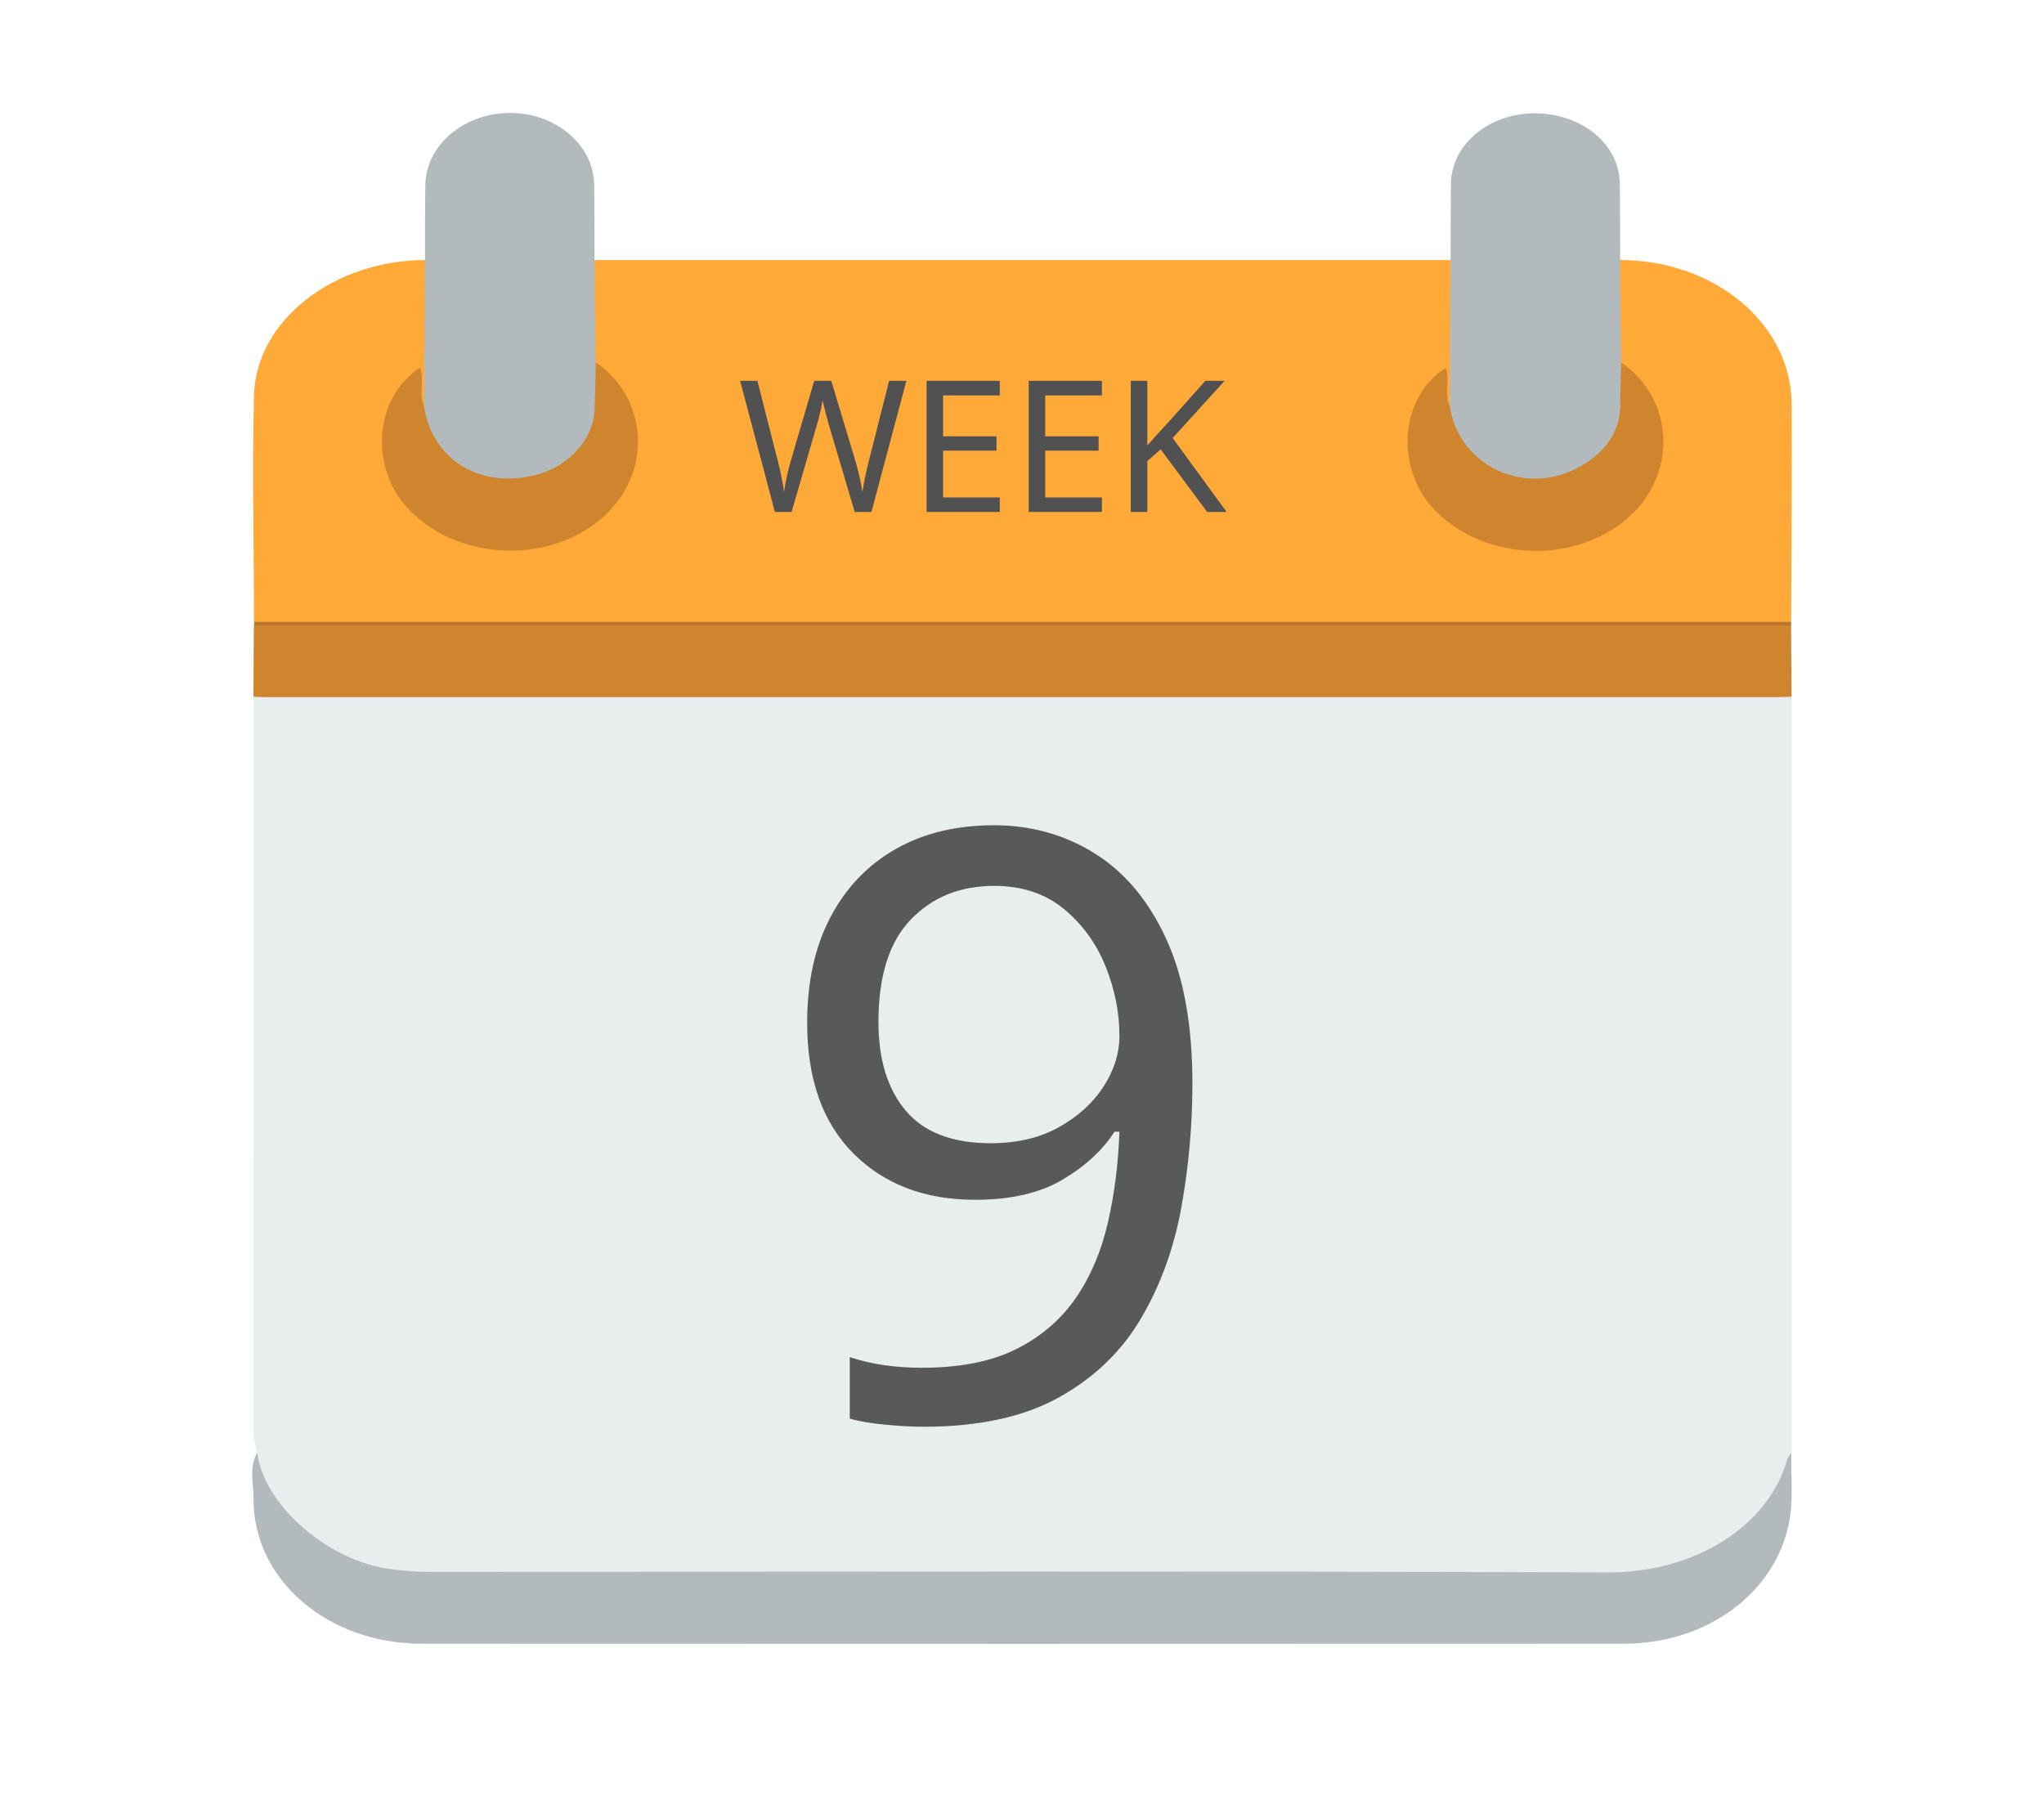
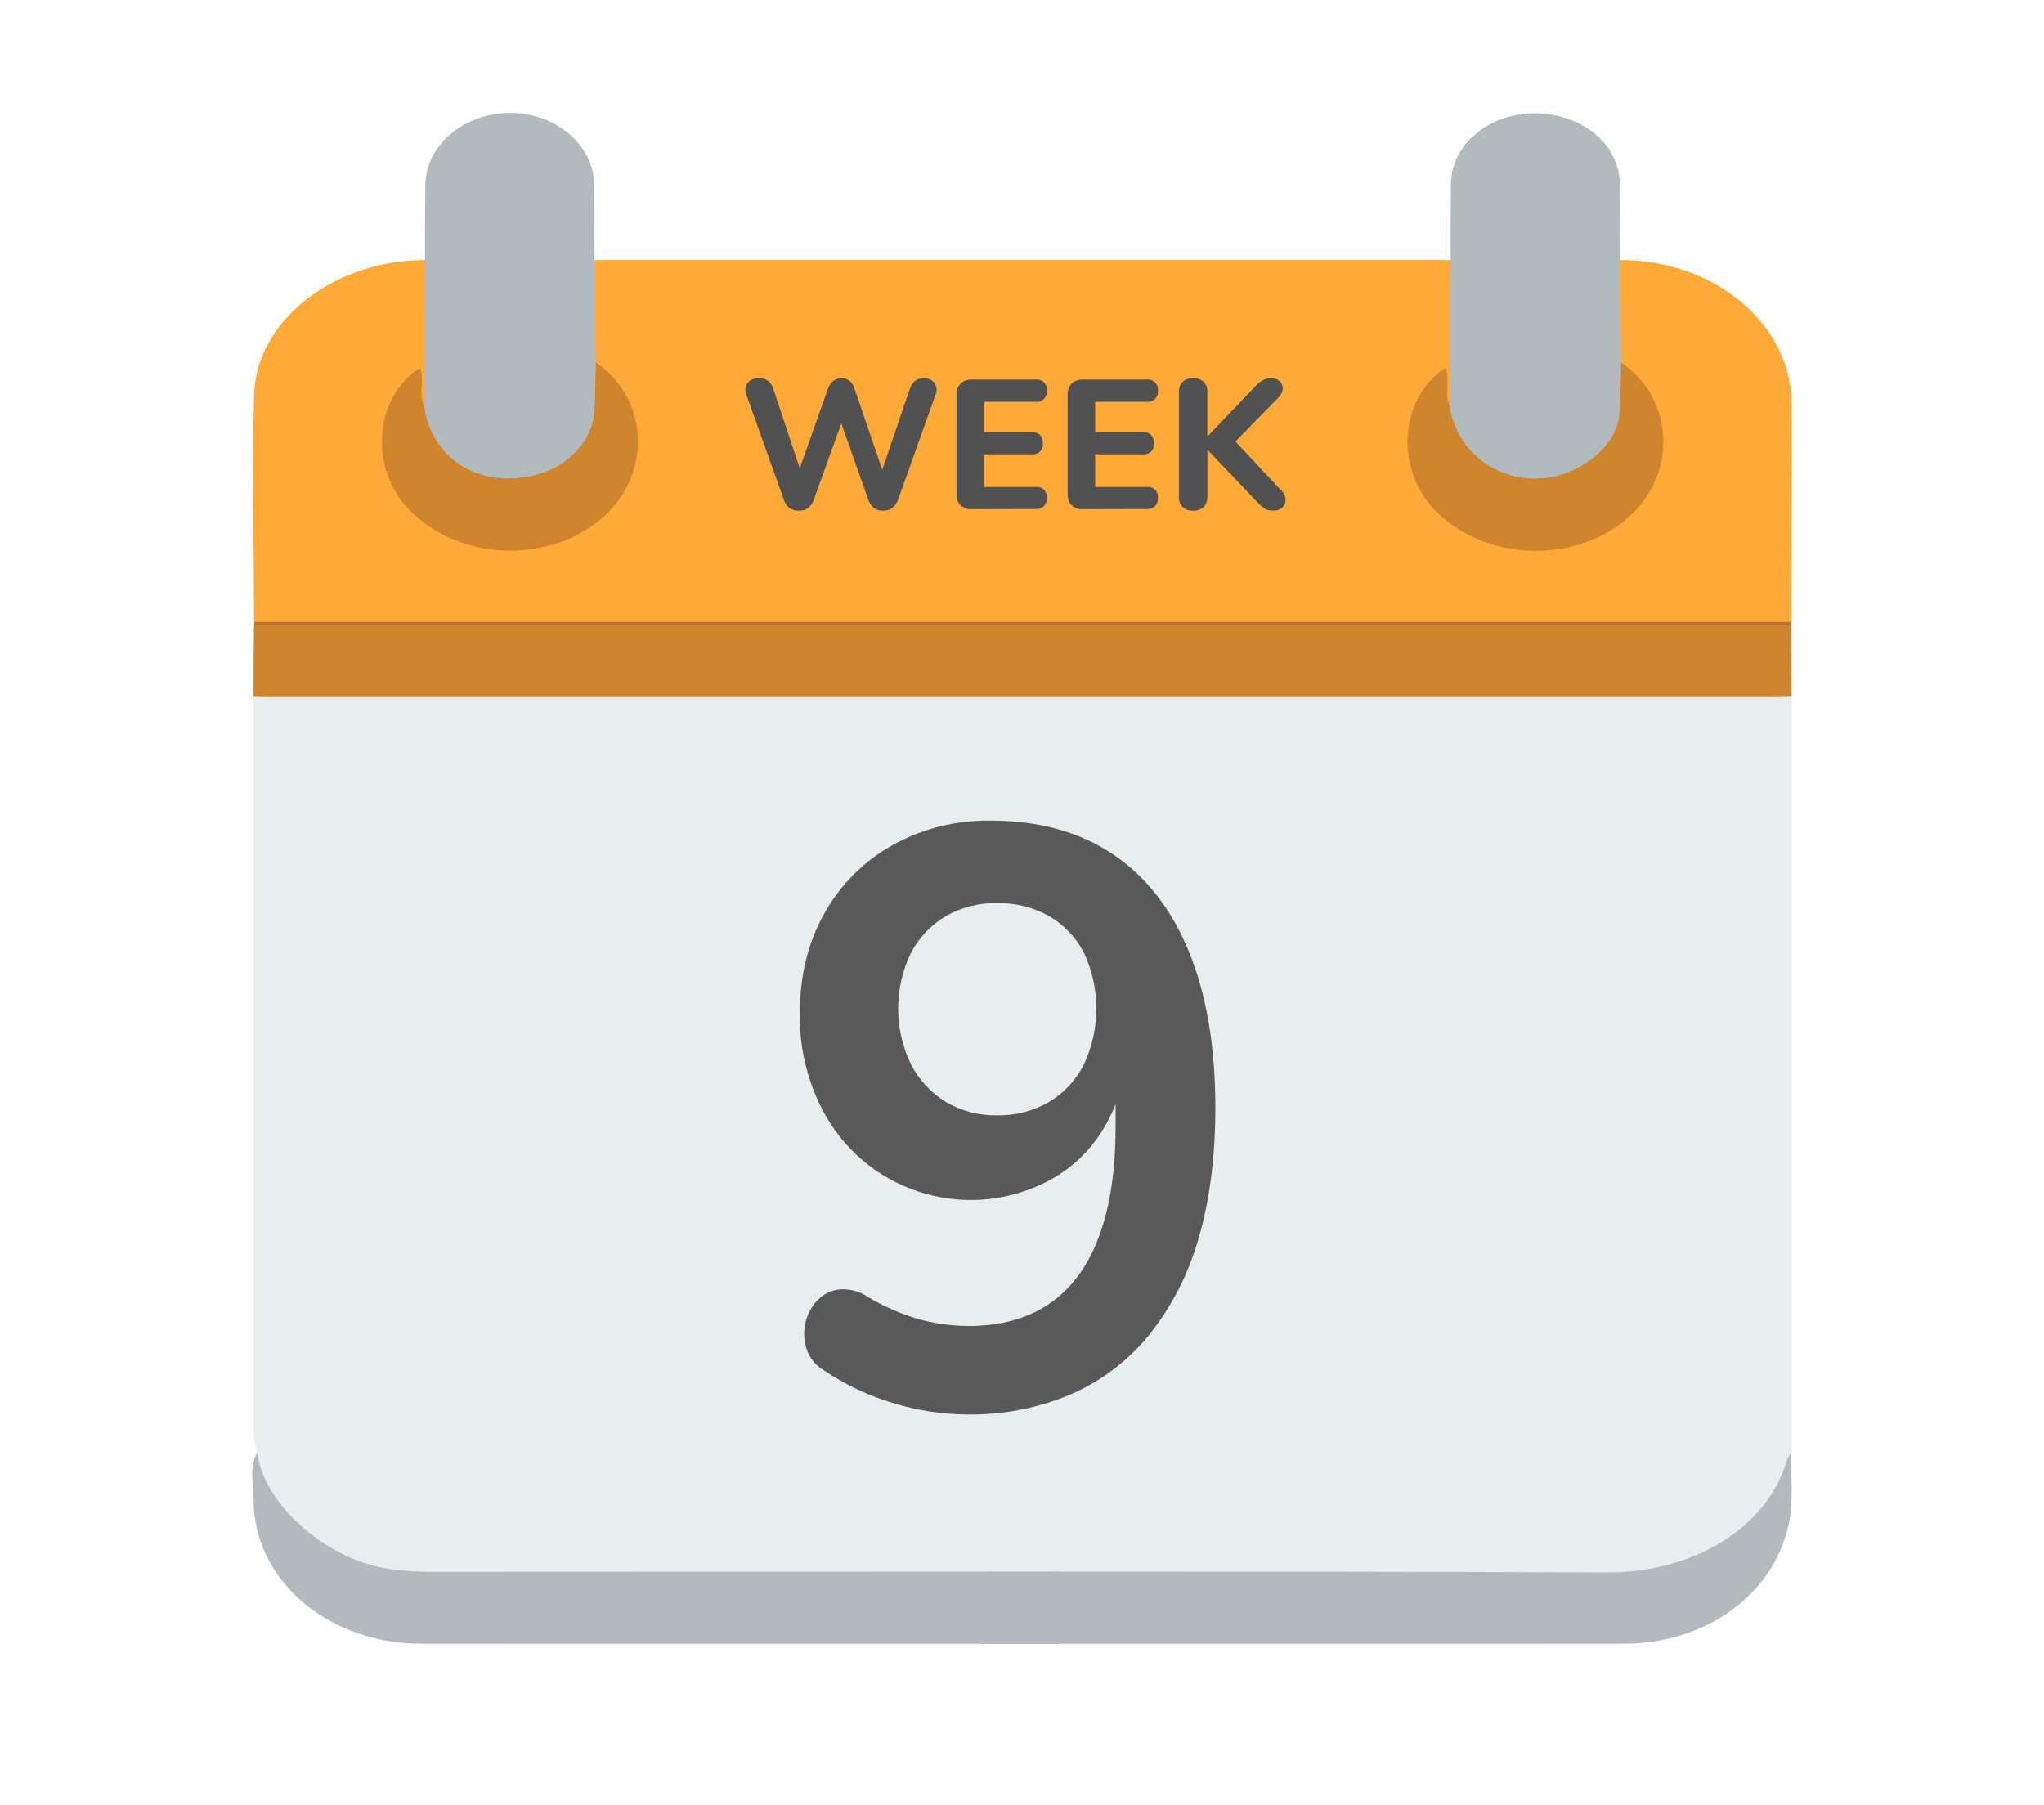
<svg xmlns="http://www.w3.org/2000/svg" viewBox="0 0 512 452.12">
  <defs>
-     <style>.cls-1{fill:#e8edee;}.cls-2{fill:#ffa939;}.cls-3{fill:#b3babe;}.cls-4{fill:#ce852e;}.cls-5{fill:#ba752b;}.cls-6{font-size:46px;fill:#515151;}.cls-6,.cls-7{font-family:ArialRoundedMTBold, Arial Rounded MT Bold;}.cls-7{font-size:205.31px;fill:#595959;}</style>
+     <style>.a{fill:#e8edee;}.b{fill:#ffa939;}.c{fill:#b3babe;}.d{fill:#ce852e;}.e{fill:#ba752b;}.f{fill:#515151;}.g{fill:#595959;}</style>
  </defs>
-   <g id="Layer_18" data-name="Layer 18">
-     <path class="cls-1" d="M64.45,363.9a22.54,22.54,0,0,1-1-7.15q.1-91.1.1-182.2c2.78-1.86,6.07-1.27,9.18-1.28q80.94,0,161.89,0,102.48,0,205,0c3.11,0,6.4-.58,9.19,1.28l0,189.39c-5.19,20.22-21.1,31.12-45.5,31.13q-147.92,0-295.82,0c-19.27,0-33-7.85-41.47-22.5C64.4,369.85,63.45,367,64.45,363.9Z" />
-     <path class="cls-2" d="M405.83,65.15c23.64,0,42.83,15.95,42.95,36,.12,18.2-.07,36.4-.12,54.61-2.59,1.91-5.75,1.2-8.67,1.2q-140.7.06-281.41,0-43.64,0-87.28,0c-2.61,0-5.41.55-7.67-1.21,0-18.91-.52-37.83,0-56.73S83.8,65.19,106.45,65.15a3.33,3.33,0,0,1,1.59,3c.08,10.83.71,21.65-.33,32.46-1.31,2.36-2.27,1.49-3-.29s.09-3.65-.73-5.43c-6.32,4.72-9.94,17.23-4.07,27s15.39,15.1,28.63,14.83c12.8-.26,22-5.58,27.19-15.32,5.27-10,3.32-19.45-5-27.85-1.19-1.19-2.56-2.26-3-3.87-.84-7-.38-14.09-.31-21.13a3.67,3.67,0,0,1,1.61-3.4H363.36a3.35,3.35,0,0,1,1.58,3c.09,10.82.72,21.65-.32,32.46-1.31,2.36-2.27,1.49-3-.29s.09-3.65-.73-5.43c-6.32,4.72-9.94,17.23-4.07,27s15.38,15.1,28.62,14.83c12.81-.26,22-5.58,27.2-15.32,5.27-10,3.32-19.45-5.05-27.85-1.19-1.19-2.56-2.26-3-3.87-.84-7-.38-14.09-.31-21.13A3.68,3.68,0,0,1,405.83,65.15Z" />
-     <path class="cls-3" d="M64.45,363.9c1.42,12.59,16.78,26.43,32.08,29a71.88,71.88,0,0,0,11.91.89c98.06,0,196.13-.22,294.19.14,21.78.08,40.25-11.44,45-28.17a8.14,8.14,0,0,1,1.09-1.81c-.18,6.11.64,12.21-.75,18.32-3.93,17.3-20.7,29.52-41.31,29.53q-150.48.07-301,0c-23.58,0-42.2-16-42.15-36.22C63.56,371.7,62.27,367.68,64.45,363.9Z" />
-     <path class="cls-4" d="M448.77,174.55c-1.17,0-2.34.1-3.51.1H67c-1.17,0-2.34-.06-3.5-.1q0-8.91.1-17.83c1.71-.87,3.6-.43,5.4-.43q187.11,0,374.24,0c1.8,0,3.68-.44,5.4.43Q448.72,165.63,448.77,174.55Z" />
-     <path class="cls-3" d="M148.93,65.15q.12,12.85.26,25.7c2,9.53,2.53,18.81-7.38,25.8-6.58,4.63-14.14,5.56-22.06,3-7.56-2.4-12.14-7.26-14.07-13.91a4,4,0,0,1,.55-4.08q.1-18.28.22-36.56c0-6.27,0-12.54.09-18.81.16-9.93,9.65-17.94,21.15-18s21,8,21.15,17.94C148.94,52.6,148.9,58.88,148.93,65.15Z" />
-     <path class="cls-3" d="M405.83,65.15l.26,25.7c1.58,7.68,2.53,15.31-3.45,22.09a22.88,22.88,0,0,1-20.93,7.78c-9.36-1.19-15.65-6-18.73-13.68-.7-1.75-1.22-3.59.15-5.34q.12-18.27.23-36.55c0-6.41,0-12.81.09-19.22.15-9.89,9.79-17.75,21.39-17.54s20.75,7.79,20.9,17.54C405.84,52.33,405.81,58.74,405.83,65.15Z" />
-     <path class="cls-5" d="M448.67,156.72h-385v-.92h385Z" />
-     <path class="cls-4" d="M363.13,101.7C365.51,117.37,383.2,125,397,116.17c5.63-3.6,8.83-8.45,8.85-14.64,0-3.56.16-7.12.25-10.68,13.23,8.87,14.63,28.52.71,39.7-13.28,10.67-34.51,9.84-46.85-2.19-10.64-10.36-9.68-28.59,2.17-36.22C363.31,95.34,361.68,98.68,363.13,101.7Z" />
-     <path class="cls-4" d="M106.23,101.71c1.91,13.39,14,20.88,28,17.27,8.23-2.14,14.34-8.8,14.69-16.18.2-4,.22-8,.32-12,13.23,8.87,14.63,28.52.7,39.7-13.28,10.67-34.51,9.84-46.85-2.19C92.41,118,93.37,99.75,105.22,92.14,106.41,95.34,104.77,98.68,106.23,101.71Z" />
-     <text class="cls-6" transform="translate(184.85 128.26)">WEEK</text>
-     <text class="cls-7" transform="translate(191.92 355.39)">9</text>
-   </g>
+   <path class="a" d="M64.45,363.9a22.54,22.54,0,0,1-1-7.15q.1-91.1.1-182.2c2.78-1.86,6.07-1.27,9.18-1.28q80.94,0,161.89,0,102.48,0,205,0c3.11,0,6.4-.58,9.19,1.28l0,189.39c-5.19,20.22-21.1,31.12-45.5,31.13q-147.92,0-295.82,0c-19.27,0-33-7.85-41.47-22.5C64.4,369.85,63.45,367,64.45,363.9Z" />
+   <path class="b" d="M405.83,65.15c23.64,0,42.83,15.95,42.95,36,.12,18.2-.07,36.4-.12,54.61-2.59,1.91-5.75,1.2-8.67,1.2q-140.7.06-281.41,0-43.64,0-87.28,0c-2.61,0-5.41.55-7.67-1.21,0-18.91-.52-37.83,0-56.73S83.8,65.19,106.45,65.15a3.33,3.33,0,0,1,1.59,3c.08,10.83.71,21.65-.33,32.46-1.31,2.36-2.27,1.49-3-.29s.09-3.65-.73-5.43c-6.32,4.72-9.94,17.23-4.07,27s15.39,15.1,28.63,14.83c12.8-.26,22-5.58,27.19-15.32,5.27-10,3.32-19.45-5-27.85-1.19-1.19-2.56-2.26-3-3.87-.84-7-.38-14.09-.31-21.13a3.67,3.67,0,0,1,1.61-3.4H363.36a3.35,3.35,0,0,1,1.58,3c.09,10.82.72,21.65-.32,32.46-1.31,2.36-2.27,1.49-3-.29s.09-3.65-.73-5.43c-6.32,4.72-9.94,17.23-4.07,27s15.38,15.1,28.62,14.83c12.81-.26,22-5.58,27.2-15.32,5.27-10,3.32-19.45-5.05-27.85-1.19-1.19-2.56-2.26-3-3.87-.84-7-.38-14.09-.31-21.13A3.68,3.68,0,0,1,405.83,65.15Z" />
+   <path class="c" d="M64.45,363.9c1.42,12.59,16.78,26.43,32.08,29a71.88,71.88,0,0,0,11.91.89c98.06,0,196.13-.22,294.19.14,21.78.08,40.25-11.44,45-28.17a8.14,8.14,0,0,1,1.09-1.81c-.18,6.11.64,12.21-.75,18.32-3.93,17.3-20.7,29.52-41.31,29.53q-150.48.07-301,0c-23.58,0-42.2-16-42.15-36.22C63.56,371.7,62.27,367.68,64.45,363.9Z" />
+   <path class="d" d="M448.77,174.55c-1.17,0-2.34.1-3.51.1H67c-1.17,0-2.34-.06-3.5-.1q0-8.91.1-17.83c1.71-.87,3.6-.43,5.4-.43q187.11,0,374.24,0c1.8,0,3.68-.44,5.4.43Q448.72,165.63,448.77,174.55Z" />
+   <path class="c" d="M148.93,65.15q.12,12.85.26,25.7c2,9.53,2.53,18.81-7.38,25.8-6.58,4.63-14.14,5.56-22.06,3-7.56-2.4-12.14-7.26-14.07-13.91a4,4,0,0,1,.55-4.08q.1-18.28.22-36.56c0-6.27,0-12.54.09-18.81.16-9.93,9.65-17.94,21.15-18s21,8,21.15,17.94C148.94,52.6,148.9,58.88,148.93,65.15Z" />
+   <path class="c" d="M405.83,65.15l.26,25.7c1.58,7.68,2.53,15.31-3.45,22.09a22.88,22.88,0,0,1-20.93,7.78c-9.36-1.19-15.65-6-18.73-13.68-.7-1.75-1.22-3.59.15-5.34q.12-18.27.23-36.55c0-6.41,0-12.81.09-19.22.15-9.89,9.79-17.75,21.39-17.54s20.75,7.79,20.9,17.54C405.84,52.33,405.81,58.74,405.83,65.15Z" />
+   <path class="e" d="M448.67,156.72h-385v-.92h385Z" />
+   <path class="d" d="M363.13,101.7C365.51,117.37,383.2,125,397,116.17c5.63-3.6,8.83-8.45,8.85-14.64,0-3.56.16-7.12.25-10.68,13.23,8.87,14.63,28.52.71,39.7-13.28,10.67-34.51,9.84-46.85-2.19-10.64-10.36-9.68-28.59,2.17-36.22C363.31,95.34,361.68,98.68,363.13,101.7Z" />
+   <path class="d" d="M106.23,101.71c1.91,13.39,14,20.88,28,17.27,8.23-2.14,14.34-8.8,14.69-16.18.2-4,.22-8,.32-12,13.23,8.87,14.63,28.52.7,39.7-13.28,10.67-34.51,9.84-46.85-2.19C92.41,118,93.37,99.75,105.22,92.14,106.41,95.34,104.77,98.68,106.23,101.71Z" />
+   <path class="f" d="M200.08,127.93a3.77,3.77,0,0,1-2.37-.69,4.48,4.48,0,0,1-1.41-2.16L187,99a3.05,3.05,0,0,1,.21-3,3.29,3.29,0,0,1,2.92-1.22,3.6,3.6,0,0,1,2.35.69,4.43,4.43,0,0,1,1.28,2.16l7.55,22.58h-2l8-22.58a4.79,4.79,0,0,1,1.33-2.16,3.3,3.3,0,0,1,2.17-.69,3,3,0,0,1,2.07.69,4.92,4.92,0,0,1,1.28,2.2l7.69,22.54h-1.71l7.69-22.58a4.71,4.71,0,0,1,1.33-2.16,3.4,3.4,0,0,1,2.25-.69A3,3,0,0,1,234.12,96a3.11,3.11,0,0,1,.18,3L225,125.08a5.27,5.27,0,0,1-1.45,2.16,3.57,3.57,0,0,1-2.32.69,3.79,3.79,0,0,1-2.37-.69,4.47,4.47,0,0,1-1.4-2.16l-7.27-20.56h1.11l-7.41,20.56a5,5,0,0,1-1.4,2.16A3.68,3.68,0,0,1,200.08,127.93Z" />
+   <path class="f" d="M243.36,127.57a3.77,3.77,0,0,1-2.76-1,3.83,3.83,0,0,1-1-2.81V98.91a3.83,3.83,0,0,1,1-2.81,3.77,3.77,0,0,1,2.76-1h16.06a2.49,2.49,0,0,1,2.8,2.76,2.5,2.5,0,0,1-2.8,2.8H246.49v7.59H258.4a2.86,2.86,0,0,1,2.12.71,2.92,2.92,0,0,1,.69,2.1,2.48,2.48,0,0,1-2.81,2.76H246.49V122h12.93a2.5,2.5,0,0,1,2.8,2.81,2.76,2.76,0,0,1-.71,2,2.82,2.82,0,0,1-2.09.72Z" />
+   <path class="f" d="M271.19,127.57a3.77,3.77,0,0,1-2.76-1,3.83,3.83,0,0,1-1-2.81V98.91a3.83,3.83,0,0,1,1-2.81,3.77,3.77,0,0,1,2.76-1h16.06a2.49,2.49,0,0,1,2.8,2.76,2.5,2.5,0,0,1-2.8,2.8H274.32v7.59h11.91a2.86,2.86,0,0,1,2.12.71,2.92,2.92,0,0,1,.69,2.1,2.48,2.48,0,0,1-2.81,2.76H274.32V122h12.93a2.5,2.5,0,0,1,2.8,2.81,2.76,2.76,0,0,1-.71,2,2.82,2.82,0,0,1-2.09.72Z" />
+   <path class="f" d="M298.84,127.93a3.47,3.47,0,0,1-2.62-.94,3.68,3.68,0,0,1-.92-2.69V98.36a3.58,3.58,0,0,1,.92-2.67,3.5,3.5,0,0,1,2.62-.92,3.22,3.22,0,0,1,3.59,3.59v10.9h.09l12.23-12.79a6.39,6.39,0,0,1,1.66-1.27,4.27,4.27,0,0,1,1.93-.43,2.9,2.9,0,0,1,2.33.83,2.54,2.54,0,0,1,.62,1.93,3.23,3.23,0,0,1-1,2L308,112.11l.05-3,12.83,13.71a3.37,3.37,0,0,1,1.13,2.32,2.64,2.64,0,0,1-.78,2,3.29,3.29,0,0,1-2.37.78,3.6,3.6,0,0,1-2.12-.55,14.61,14.61,0,0,1-1.79-1.56l-12.42-13.07h-.09V124.3a3.75,3.75,0,0,1-.9,2.69A3.55,3.55,0,0,1,298.84,127.93Z" />
+   <path class="g" d="M242.23,354.36A64.74,64.74,0,0,1,224,351.59a63.37,63.37,0,0,1-17.65-8.31,9.55,9.55,0,0,1-4.31-5.34,12.22,12.22,0,0,1-.31-6.47,12,12,0,0,1,2.87-5.54,9.05,9.05,0,0,1,5.44-2.88,11,11,0,0,1,7.19,1.75,53.37,53.37,0,0,0,13.14,5.75,47.8,47.8,0,0,0,12.32,1.64q11.9,0,20.12-5.55t12.42-16.73q4.2-11.19,4.21-27.61V266.9h2.46a40.33,40.33,0,0,1-6.77,17.86,35.2,35.2,0,0,1-13.56,11.6,41.84,41.84,0,0,1-55.63-18.48A50.65,50.65,0,0,1,200.34,254q0-14.16,6.06-25a44.24,44.24,0,0,1,16.94-17.15,48.92,48.92,0,0,1,24.84-6.26q18.06,0,30.59,8.42t19.09,24.53q6.57,16.13,6.57,38.91,0,18.48-4.2,32.75A68.53,68.53,0,0,1,288,334.24a52.1,52.1,0,0,1-19.61,15A64.06,64.06,0,0,1,242.23,354.36Zm7.59-74.94a24.94,24.94,0,0,0,13-3.38,22.92,22.92,0,0,0,8.73-9.45,33,33,0,0,0,0-27.82,22.37,22.37,0,0,0-8.73-9.24,25.56,25.56,0,0,0-13-3.28,25,25,0,0,0-12.93,3.28,23.16,23.16,0,0,0-8.73,9.24,32,32,0,0,0,0,27.82,23.73,23.73,0,0,0,8.73,9.45A24.34,24.34,0,0,0,249.82,279.42Z" />
</svg>
